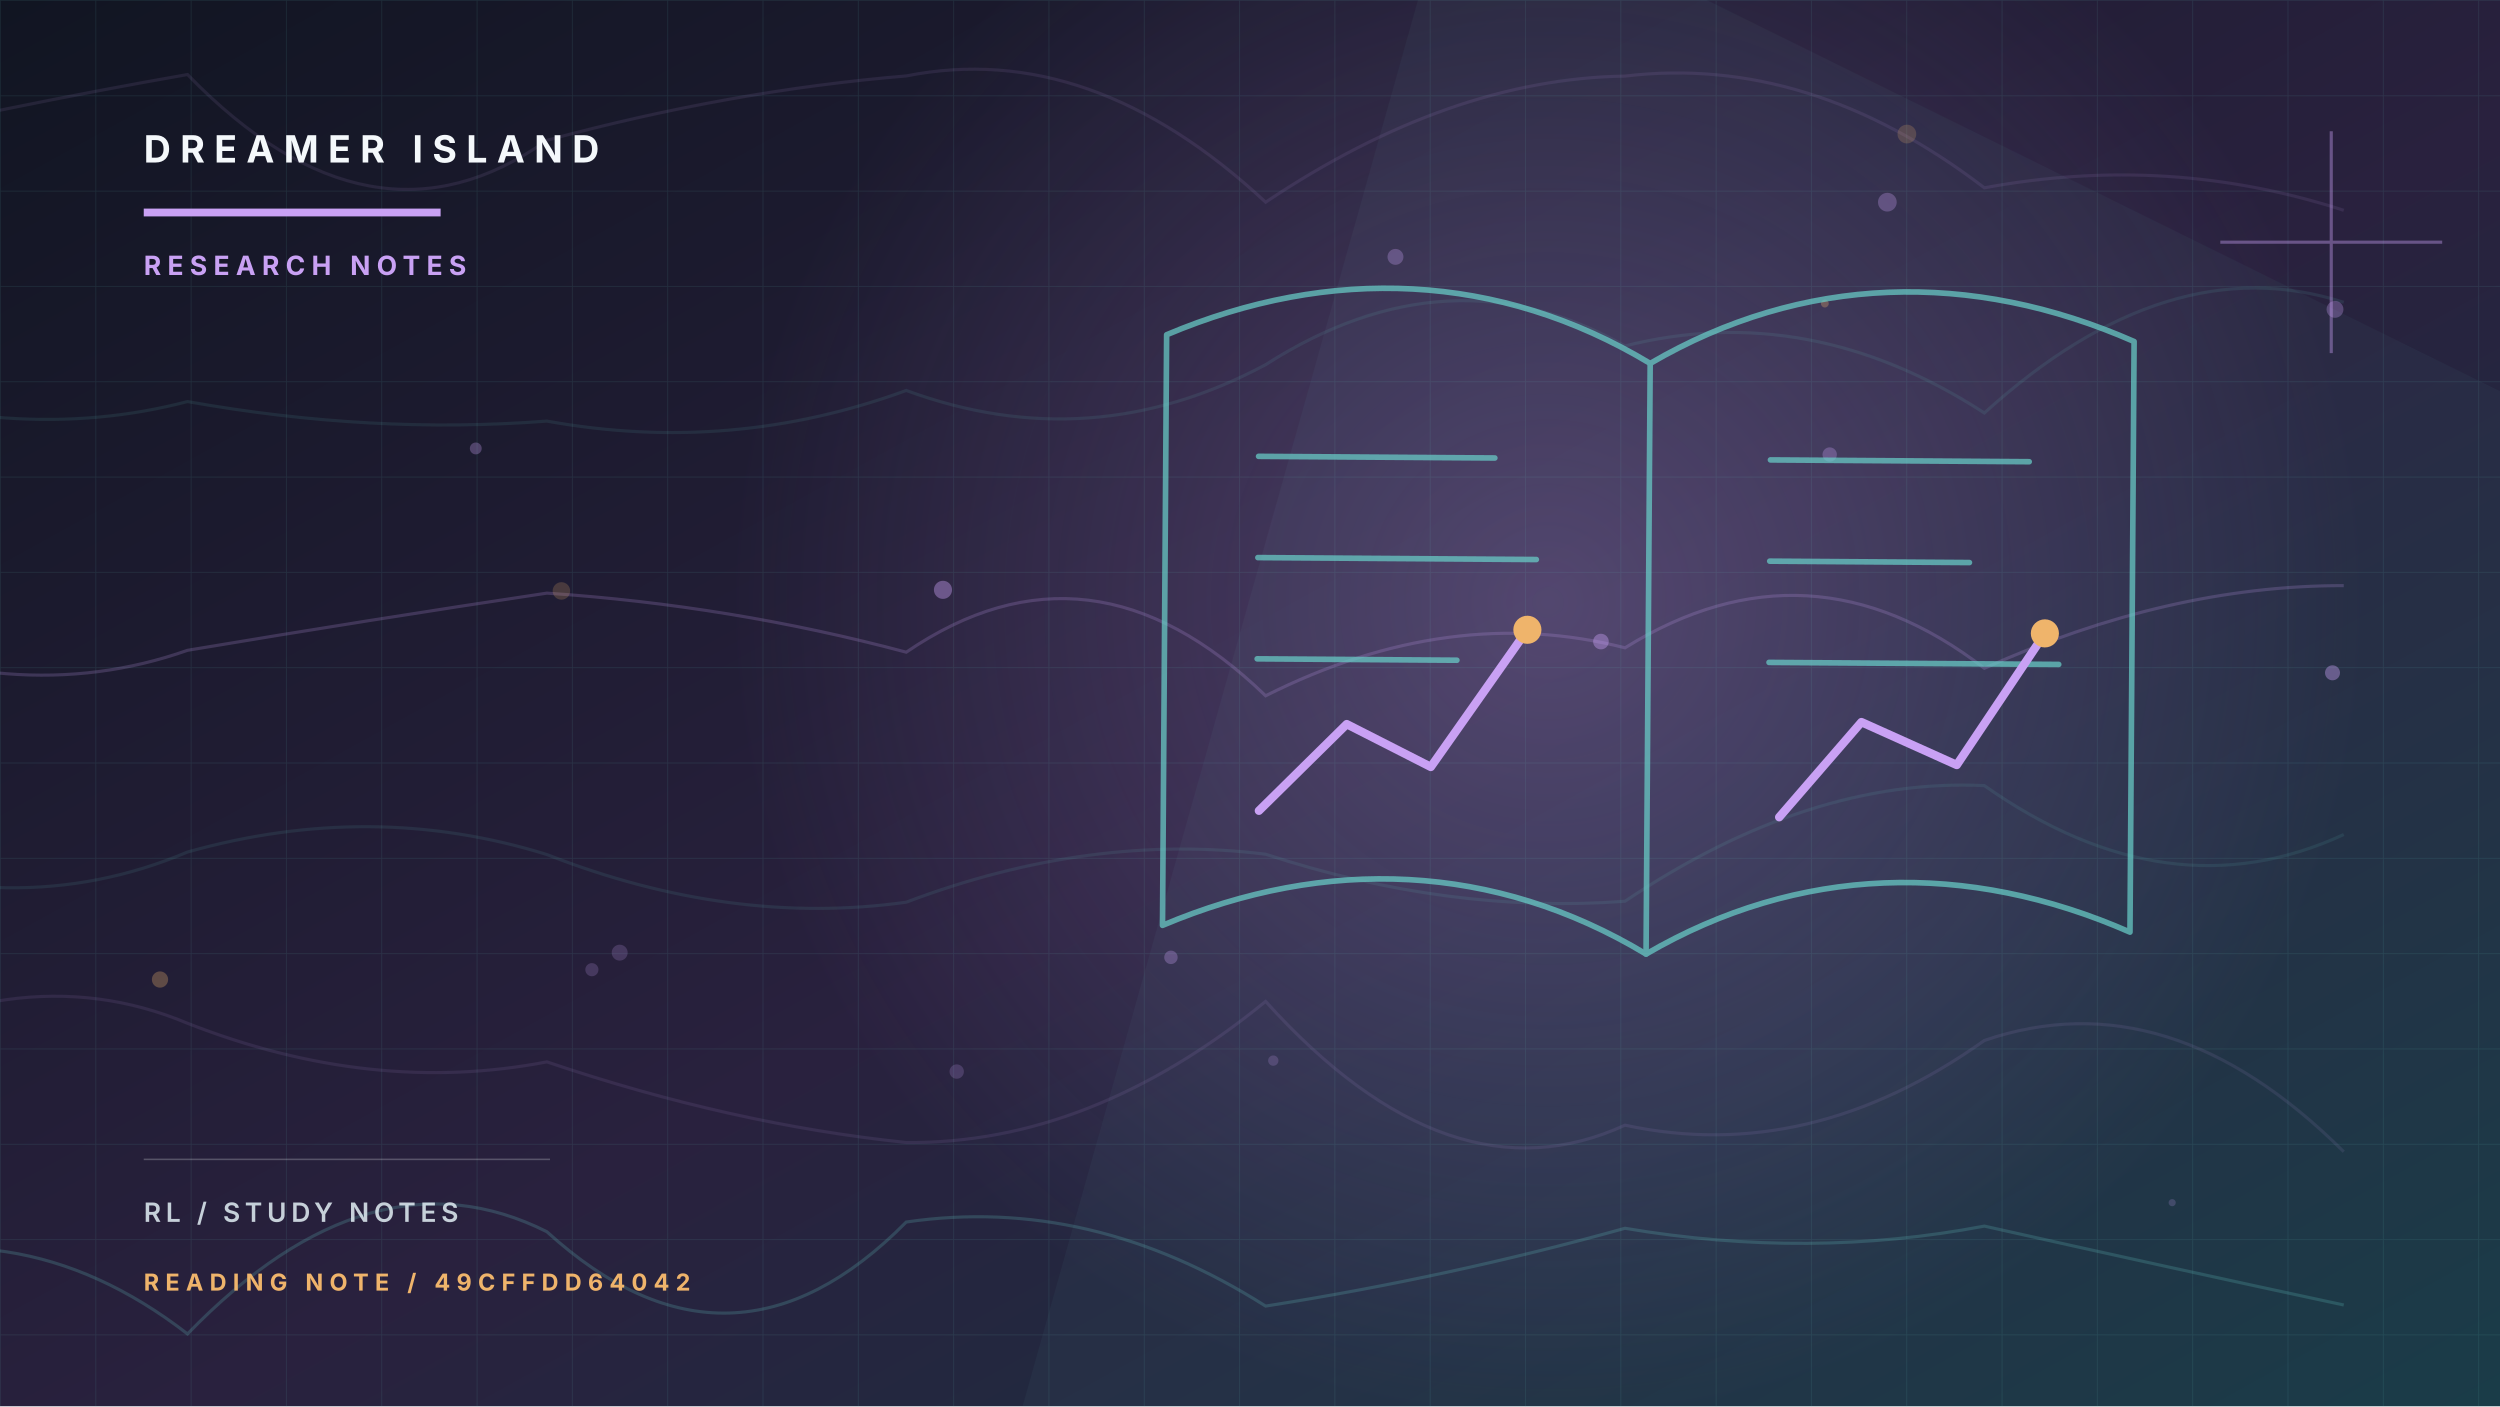
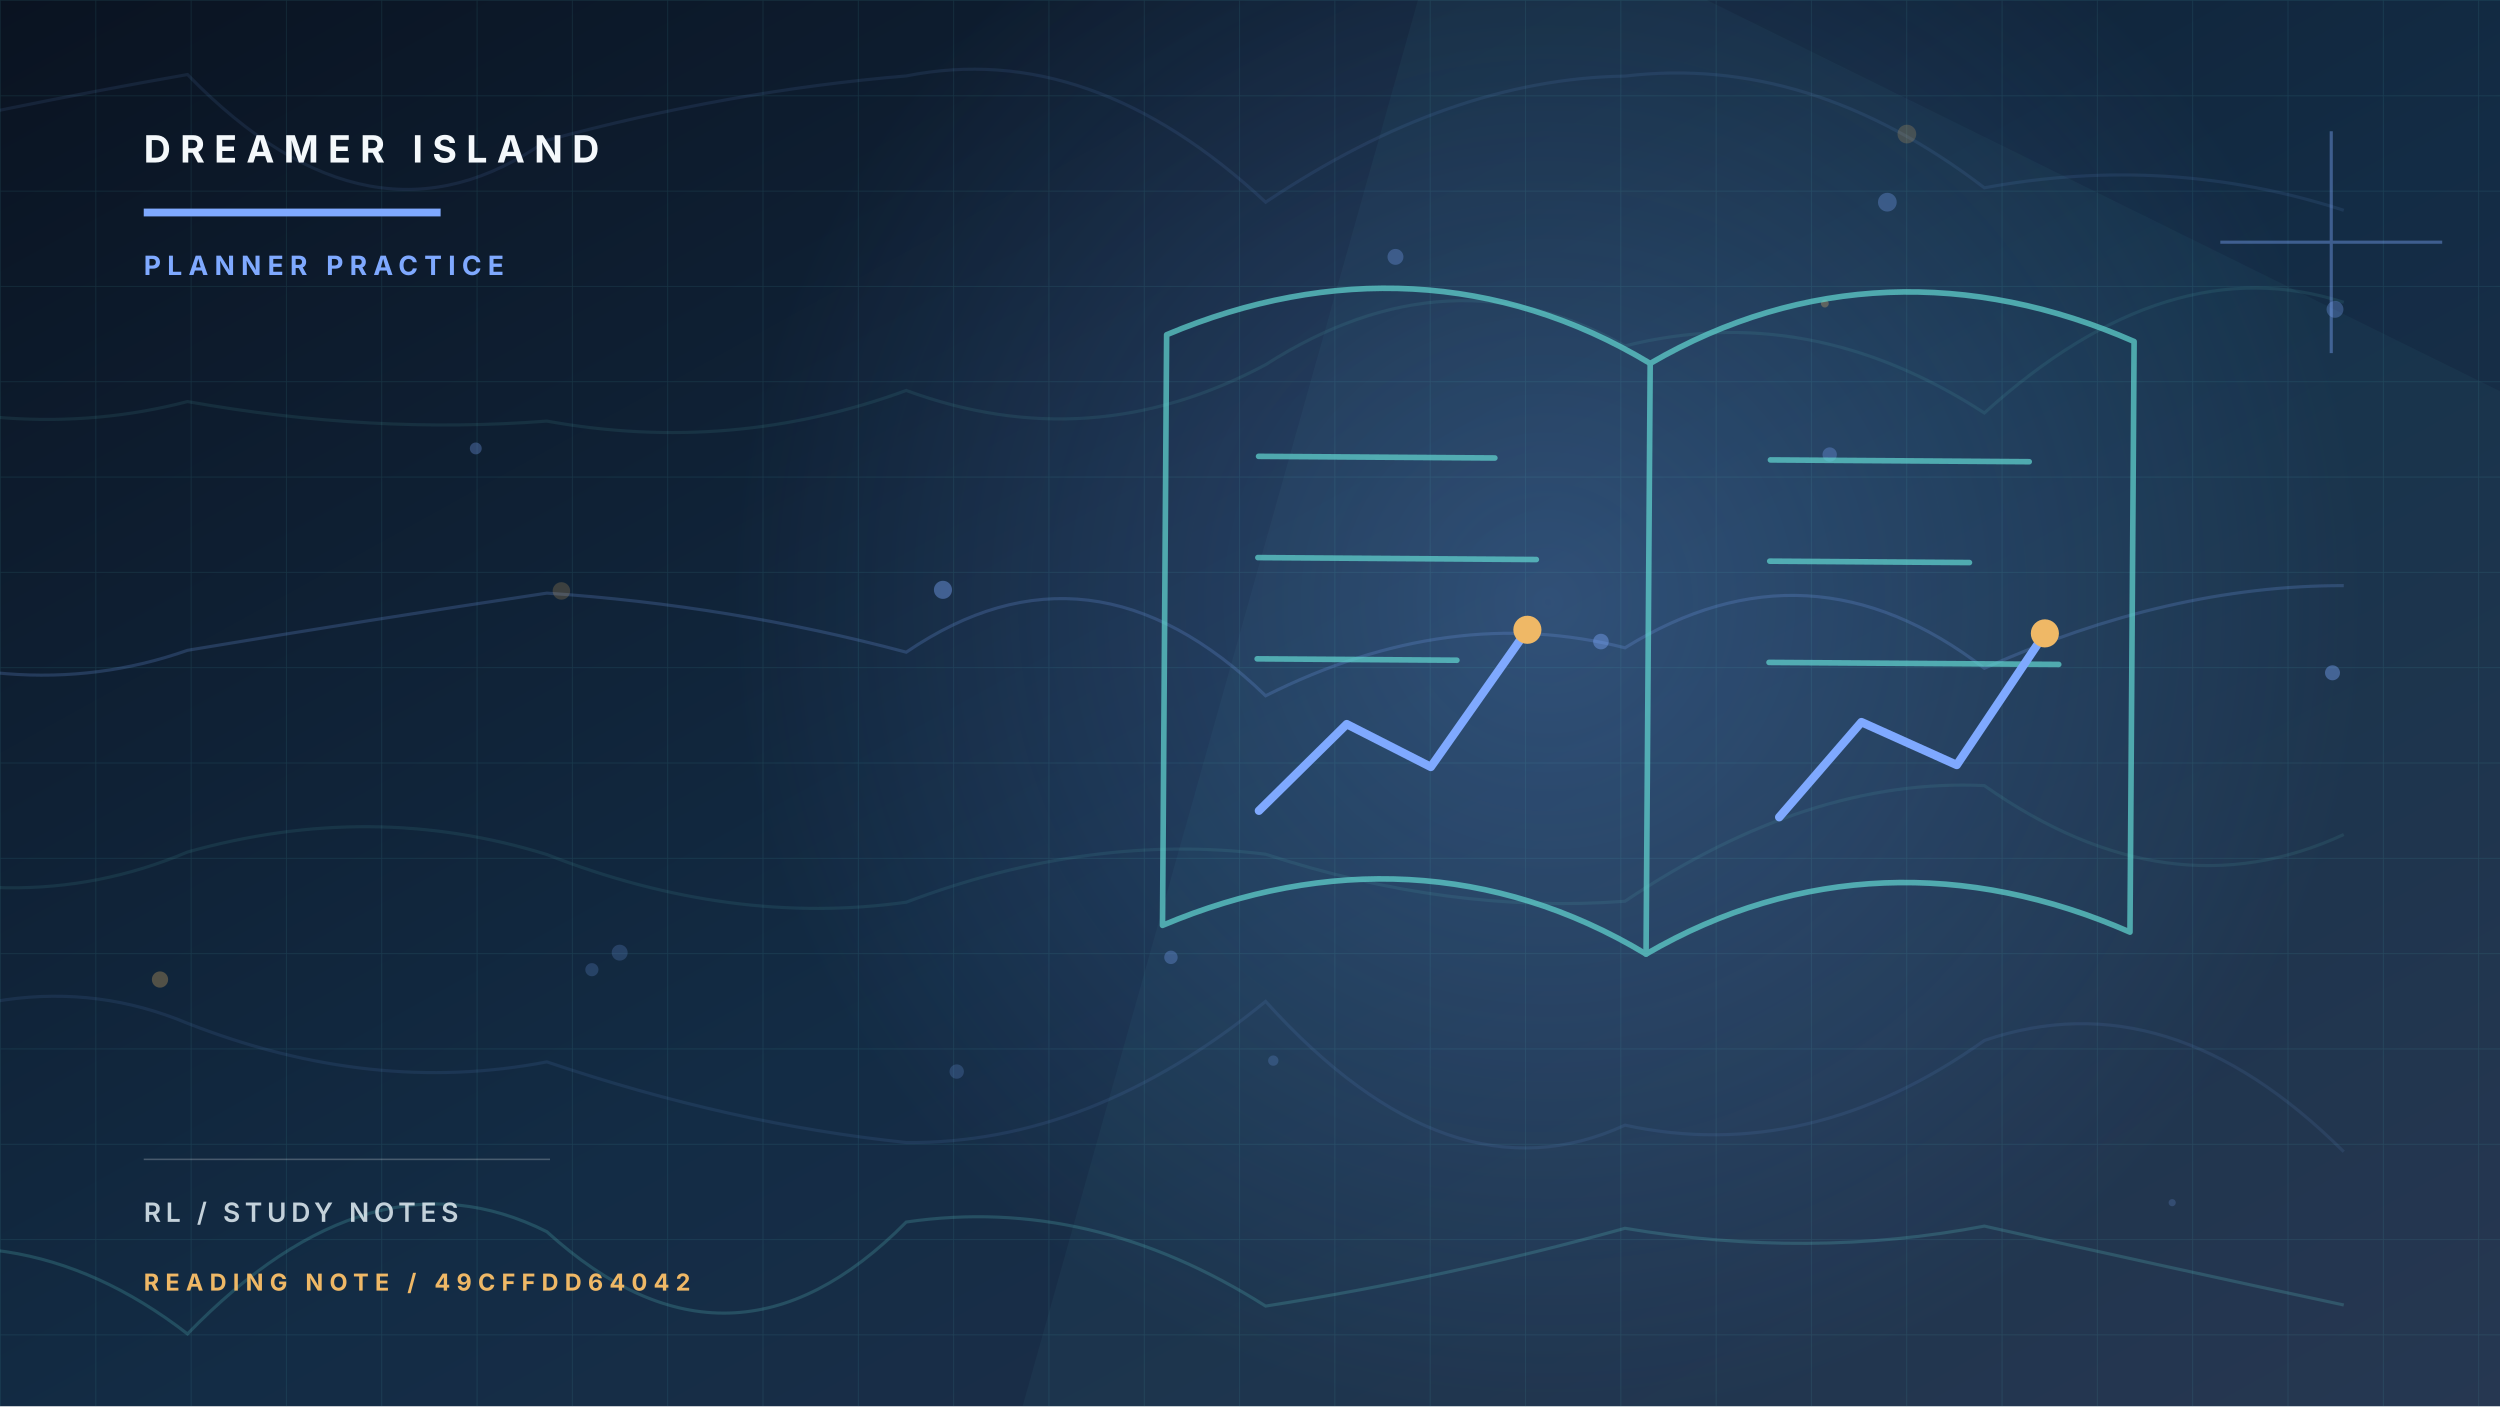
<svg xmlns="http://www.w3.org/2000/svg" width="1600" height="900" viewBox="0 0 1600 900" role="img" aria-labelledby="cover-title cover-desc">
  <defs>
    <linearGradient id="bg-49cffdd64042" x1="0" y1="0" x2="1" y2="1">
-       <stop stop-color="#111522" />
-       <stop offset=".54" stop-color="#29213e" />
-       <stop offset="1" stop-color="#163542" />
+       <stop stop-color="#0a1321" />
+       <stop offset=".54" stop-color="#132c45" />
+       <stop offset="1" stop-color="#24304b" />
    </linearGradient>
    <radialGradient id="glow-49cffdd64042">
-       <stop stop-color="#c9a1f4" stop-opacity=".25" />
-       <stop offset="1" stop-color="#c9a1f4" stop-opacity="0" />
+       <stop stop-color="#7fa9ff" stop-opacity=".25" />
+       <stop offset="1" stop-color="#7fa9ff" stop-opacity="0" />
    </radialGradient>
    <pattern id="grid-49cffdd64042" width="61" height="61" patternUnits="userSpaceOnUse">
-       <path d="M61 0H0V61" fill="none" stroke="#69d2cb" stroke-width="1" opacity=".11" />
+       <path d="M61 0H0V61" fill="none" stroke="#62d7d1" stroke-width="1" opacity=".11" />
    </pattern>
  </defs>
  <rect width="1600" height="900" fill="url(#bg-49cffdd64042)" />
-   <path d="M930-80 1660 280v700L650 916Z" fill="#69d2cb" opacity=".045" />
+   <path d="M930-80 1660 280v700L650 916Z" fill="#62d7d1" opacity=".045" />
  <circle cx="990.8" cy="386" r="520" fill="url(#glow-49cffdd64042)" />
  <rect width="1600" height="900" fill="url(#grid-49cffdd64042)" />
  <g>
-     <path d="M-120 96.6 Q8 67.3 120 47.7 Q238 169.3 350 89.8 Q468 57.9 580 48.6 Q698 25.1 810 129.4 Q928 50.4 1040 48.7 Q1158 34.6 1270 120.2 Q1388 98.3 1500 134.6" fill="none" stroke="#c9a1f4" stroke-width="2" opacity="0.1" />
-     <path d="M-120 240.5 Q8 286.3 120 257 Q238 278.1 350 269.5 Q468 290.9 580 249.9 Q698 293.3 810 233.4 Q928 158 1040 221.4 Q1158 191.7 1270 264.3 Q1388 157.3 1500 193.5" fill="none" stroke="#69d2cb" stroke-width="2" opacity="0.1" />
-     <path d="M-120 397.1 Q8 455.7 120 416.2 Q238 396.4 350 379.6 Q468 387.5 580 417.4 Q698 336.9 810 445.3 Q928 386 1040 414.6 Q1158 341.5 1270 427.7 Q1388 374.6 1500 374.8" fill="none" stroke="#c9a1f4" stroke-width="2" opacity="0.2" />
-     <path d="M-120 542 Q8 592.7 120 545.3 Q238 512.1 350 546.9 Q468 593.1 580 577.4 Q698 532.8 810 546.7 Q928 585.2 1040 576.8 Q1158 497.5 1270 502.8 Q1388 585.9 1500 534.1" fill="none" stroke="#69d2cb" stroke-width="2" opacity="0.1" />
-     <path d="M-120 688.5 Q8 607.9 120 654.9 Q238 701.2 350 679.6 Q468 719.5 580 731.2 Q698 732.3 810 640.9 Q928 771.7 1040 720.1 Q1158 745.6 1270 665.9 Q1388 625.5 1500 737.1" fill="none" stroke="#c9a1f4" stroke-width="2" opacity="0.1" />
-     <path d="M-120 816.8 Q8 767 120 853.7 Q238 732.1 350 788.3 Q468 895.5 580 782.1 Q698 764.8 810 835.9 Q928 817.3 1040 786.1 Q1158 806.1 1270 784.7 Q1388 811.2 1500 835.2" fill="none" stroke="#69d2cb" stroke-width="2" opacity="0.2" />
+     <path d="M-120 96.6 Q8 67.3 120 47.7 Q238 169.3 350 89.8 Q468 57.9 580 48.6 Q698 25.1 810 129.4 Q928 50.4 1040 48.7 Q1158 34.6 1270 120.2 Q1388 98.3 1500 134.6" fill="none" stroke="#7fa9ff" stroke-width="2" opacity="0.1" />
+     <path d="M-120 240.5 Q8 286.3 120 257 Q238 278.1 350 269.5 Q468 290.9 580 249.9 Q698 293.3 810 233.4 Q928 158 1040 221.4 Q1158 191.7 1270 264.3 Q1388 157.3 1500 193.5" fill="none" stroke="#62d7d1" stroke-width="2" opacity="0.1" />
+     <path d="M-120 397.1 Q8 455.7 120 416.2 Q238 396.4 350 379.6 Q468 387.5 580 417.4 Q698 336.9 810 445.3 Q928 386 1040 414.6 Q1158 341.5 1270 427.7 Q1388 374.6 1500 374.8" fill="none" stroke="#7fa9ff" stroke-width="2" opacity="0.2" />
+     <path d="M-120 542 Q8 592.7 120 545.3 Q238 512.1 350 546.9 Q468 593.1 580 577.4 Q698 532.8 810 546.7 Q928 585.2 1040 576.8 Q1158 497.5 1270 502.8 Q1388 585.9 1500 534.1" fill="none" stroke="#62d7d1" stroke-width="2" opacity="0.1" />
+     <path d="M-120 688.5 Q8 607.9 120 654.9 Q238 701.2 350 679.6 Q468 719.5 580 731.2 Q698 732.3 810 640.9 Q928 771.7 1040 720.1 Q1158 745.6 1270 665.9 Q1388 625.5 1500 737.1" fill="none" stroke="#7fa9ff" stroke-width="2" opacity="0.1" />
+     <path d="M-120 816.8 Q8 767 120 853.7 Q238 732.1 350 788.3 Q468 895.5 580 782.1 Q698 764.8 810 835.9 Q928 817.3 1040 786.1 Q1158 806.1 1270 784.7 Q1388 811.2 1500 835.2" fill="none" stroke="#62d7d1" stroke-width="2" opacity="0.2" />
  </g>
  <g>
-     <circle cx="1492.8" cy="430.6" r="4.8" fill="#c9a1f4" opacity="0.4" />
-     <circle cx="102.4" cy="626.9" r="5.2" fill="#efb46b" opacity="0.3" />
-     <circle cx="1390.2" cy="769.7" r="2.3" fill="#c9a1f4" opacity="0.2" />
-     <circle cx="1024.6" cy="410.6" r="5" fill="#c9a1f4" opacity="0.4" />
-     <circle cx="1167.9" cy="194.3" r="2.5" fill="#efb46b" opacity="0.3" />
-     <circle cx="396.6" cy="609.7" r="5.1" fill="#c9a1f4" opacity="0.2" />
-     <circle cx="749.4" cy="612.7" r="4.3" fill="#c9a1f4" opacity="0.3" />
-     <circle cx="359.3" cy="378.2" r="5.6" fill="#efb46b" opacity="0.2" />
-     <circle cx="1171" cy="290.9" r="4.6" fill="#c9a1f4" opacity="0.3" />
-     <circle cx="304.5" cy="287" r="3.8" fill="#c9a1f4" opacity="0.3" />
-     <circle cx="1494.4" cy="198" r="5.4" fill="#c9a1f4" opacity="0.3" />
-     <circle cx="893.1" cy="164.4" r="5.1" fill="#c9a1f4" opacity="0.3" />
-     <circle cx="1207.9" cy="129.4" r="6" fill="#c9a1f4" opacity="0.3" />
-     <circle cx="814.9" cy="678.8" r="3.3" fill="#c9a1f4" opacity="0.2" />
-     <circle cx="612.3" cy="685.8" r="4.6" fill="#c9a1f4" opacity="0.2" />
-     <circle cx="1220.4" cy="85.8" r="6" fill="#efb46b" opacity="0.2" />
-     <circle cx="603.5" cy="377.5" r="5.8" fill="#c9a1f4" opacity="0.4" />
-     <circle cx="378.8" cy="620.6" r="4.2" fill="#c9a1f4" opacity="0.2" />
+     <circle cx="1492.8" cy="430.6" r="4.8" fill="#7fa9ff" opacity="0.4" />
+     <circle cx="102.4" cy="626.9" r="5.2" fill="#efb866" opacity="0.3" />
+     <circle cx="1390.2" cy="769.7" r="2.3" fill="#7fa9ff" opacity="0.2" />
+     <circle cx="1024.6" cy="410.6" r="5" fill="#7fa9ff" opacity="0.4" />
+     <circle cx="1167.9" cy="194.3" r="2.5" fill="#efb866" opacity="0.3" />
+     <circle cx="396.6" cy="609.7" r="5.1" fill="#7fa9ff" opacity="0.2" />
+     <circle cx="749.4" cy="612.7" r="4.3" fill="#7fa9ff" opacity="0.3" />
+     <circle cx="359.3" cy="378.2" r="5.6" fill="#efb866" opacity="0.2" />
+     <circle cx="1171" cy="290.9" r="4.6" fill="#7fa9ff" opacity="0.3" />
+     <circle cx="304.5" cy="287" r="3.8" fill="#7fa9ff" opacity="0.3" />
+     <circle cx="1494.4" cy="198" r="5.4" fill="#7fa9ff" opacity="0.3" />
+     <circle cx="893.1" cy="164.4" r="5.1" fill="#7fa9ff" opacity="0.3" />
+     <circle cx="1207.9" cy="129.4" r="6" fill="#7fa9ff" opacity="0.3" />
+     <circle cx="814.9" cy="678.8" r="3.3" fill="#7fa9ff" opacity="0.2" />
+     <circle cx="612.3" cy="685.8" r="4.6" fill="#7fa9ff" opacity="0.2" />
+     <circle cx="1220.4" cy="85.8" r="6" fill="#efb866" opacity="0.2" />
+     <circle cx="603.5" cy="377.5" r="5.8" fill="#7fa9ff" opacity="0.4" />
+     <circle cx="378.8" cy="620.6" r="4.2" fill="#7fa9ff" opacity="0.2" />
  </g>
  <g transform="translate(1054.8 421.6) rotate(0.4) scale(0.9)">
-     <g fill="none" stroke="#69d2cb" stroke-width="4" stroke-linecap="round" stroke-linejoin="round" opacity=".7">
+     <g fill="none" stroke="#62d7d1" stroke-width="4" stroke-linecap="round" stroke-linejoin="round" opacity=".7">
      <path d="M0-210c-108-64-228-68-344-18v420c116-50 236-46 344 18 108-64 228-68 344-18v-420C228-278 108-274 0-210Z" />
      <path d="M0-210v420" />
      <path d="M-278-142h168M-278-70h198M-278 2h142M86-142h184M86-70h142M86 2h206" />
    </g>
-     <path d="m-276 110 62-62 60 30 68-98M94 112l58-68 68 30 62-94" fill="none" stroke="#c9a1f4" stroke-width="6" stroke-linecap="round" stroke-linejoin="round" />
-     <circle cx="-86" cy="-20" r="10" fill="#efb46b" />
-     <circle cx="282" cy="-20" r="10" fill="#efb46b" />
+     <path d="m-276 110 62-62 60 30 68-98M94 112l58-68 68 30 62-94" fill="none" stroke="#7fa9ff" stroke-width="6" stroke-linecap="round" stroke-linejoin="round" />
+     <circle cx="-86" cy="-20" r="10" fill="#efb866" />
+     <circle cx="282" cy="-20" r="10" fill="#efb866" />
  </g>
  <g font-family="Inter, ui-sans-serif, system-ui, -apple-system, BlinkMacSystemFont, Segoe UI, sans-serif">
    <text x="92" y="104" fill="#f4f8fb" font-size="24" font-weight="700" letter-spacing="6">DREAMER ISLAND</text>
-     <path d="M92 136h190" stroke="#c9a1f4" stroke-width="5" />
-     <text x="92" y="176" fill="#c9a1f4" font-size="17" font-weight="650" letter-spacing="4">RESEARCH NOTES</text>
+     <path d="M92 136h190" stroke="#7fa9ff" stroke-width="5" />
+     <text x="92" y="176" fill="#7fa9ff" font-size="17" font-weight="650" letter-spacing="4">PLANNER PRACTICE</text>
    <text x="92" y="782" fill="#dbe7ee" font-size="17" font-weight="600" letter-spacing="3" opacity=".88">RL / STUDY NOTES</text>
-     <text x="92" y="826" fill="#efb46b" font-size="15" font-weight="700" letter-spacing="4">READING NOTE / 49CFFDD64042</text>
+     <text x="92" y="826" fill="#efb866" font-size="15" font-weight="700" letter-spacing="4">READING NOTE / 49CFFDD64042</text>
  </g>
  <path d="M92 742h260" stroke="#f4f8fb" stroke-width="1" opacity=".24" />
-   <path d="M1492 84v142M1421 155h142" stroke="#c9a1f4" stroke-width="2" opacity=".4" />
+   <path d="M1492 84v142M1421 155h142" stroke="#7fa9ff" stroke-width="2" opacity=".4" />
</svg>
